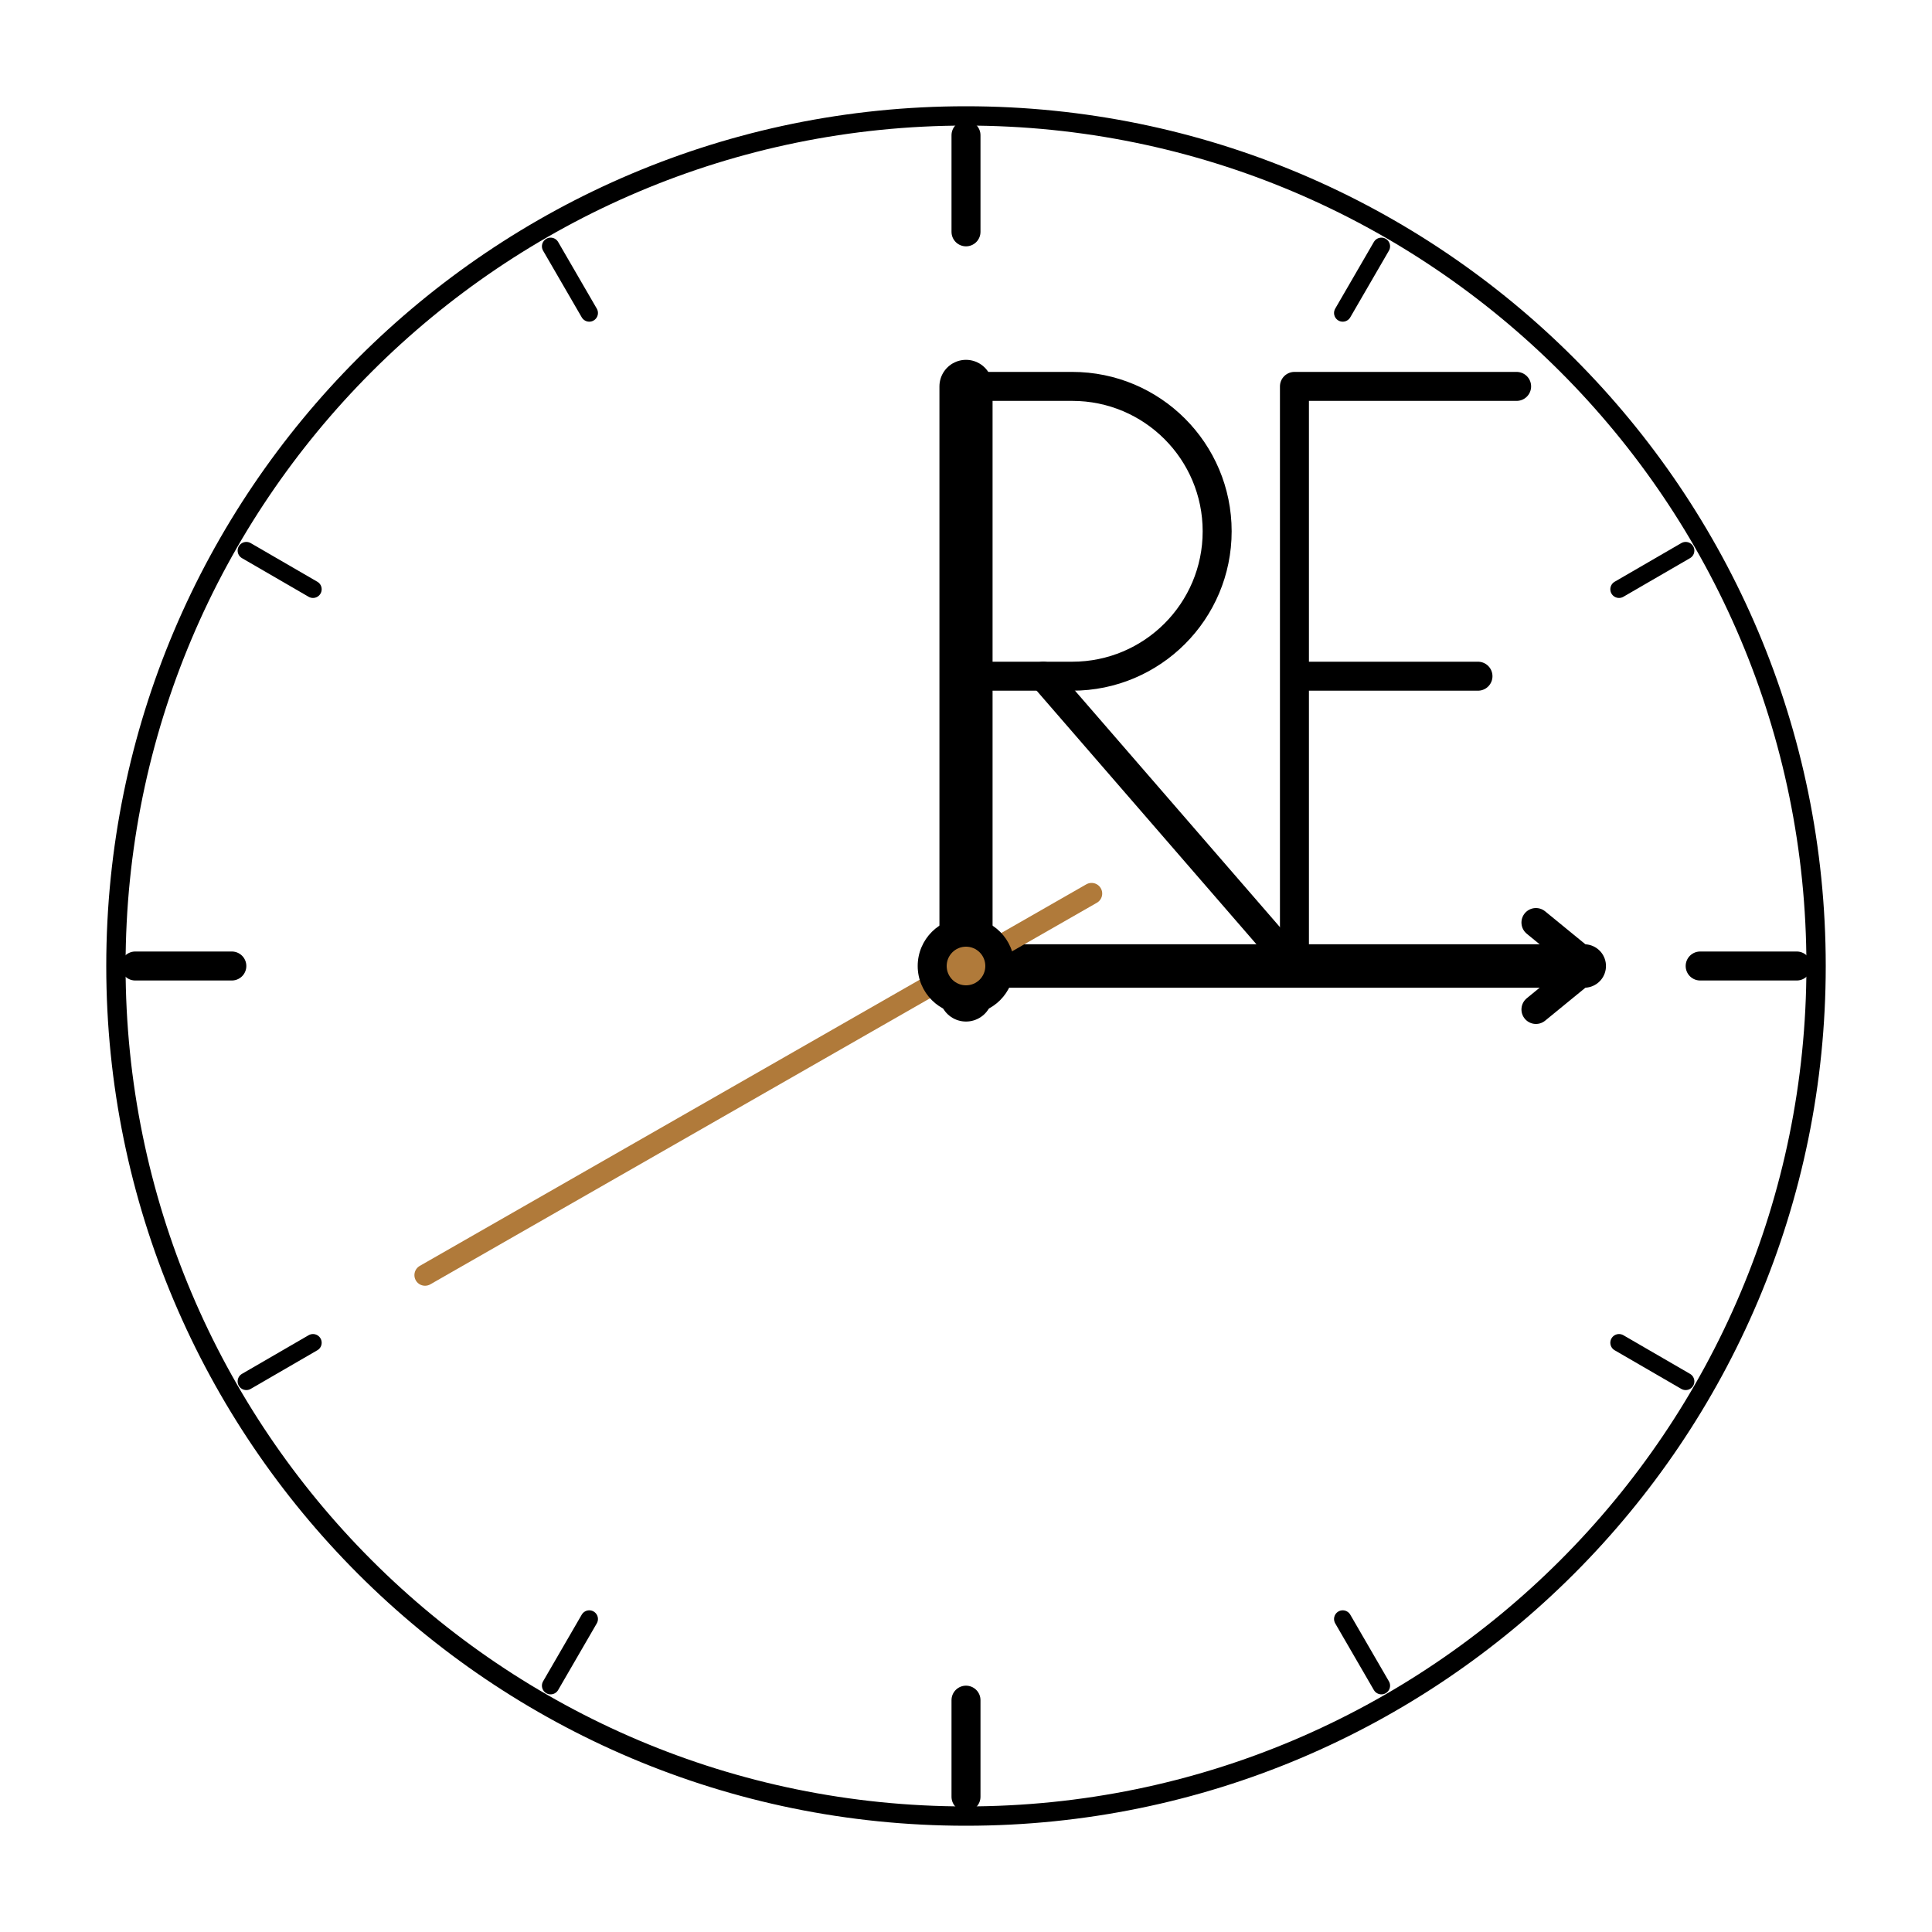
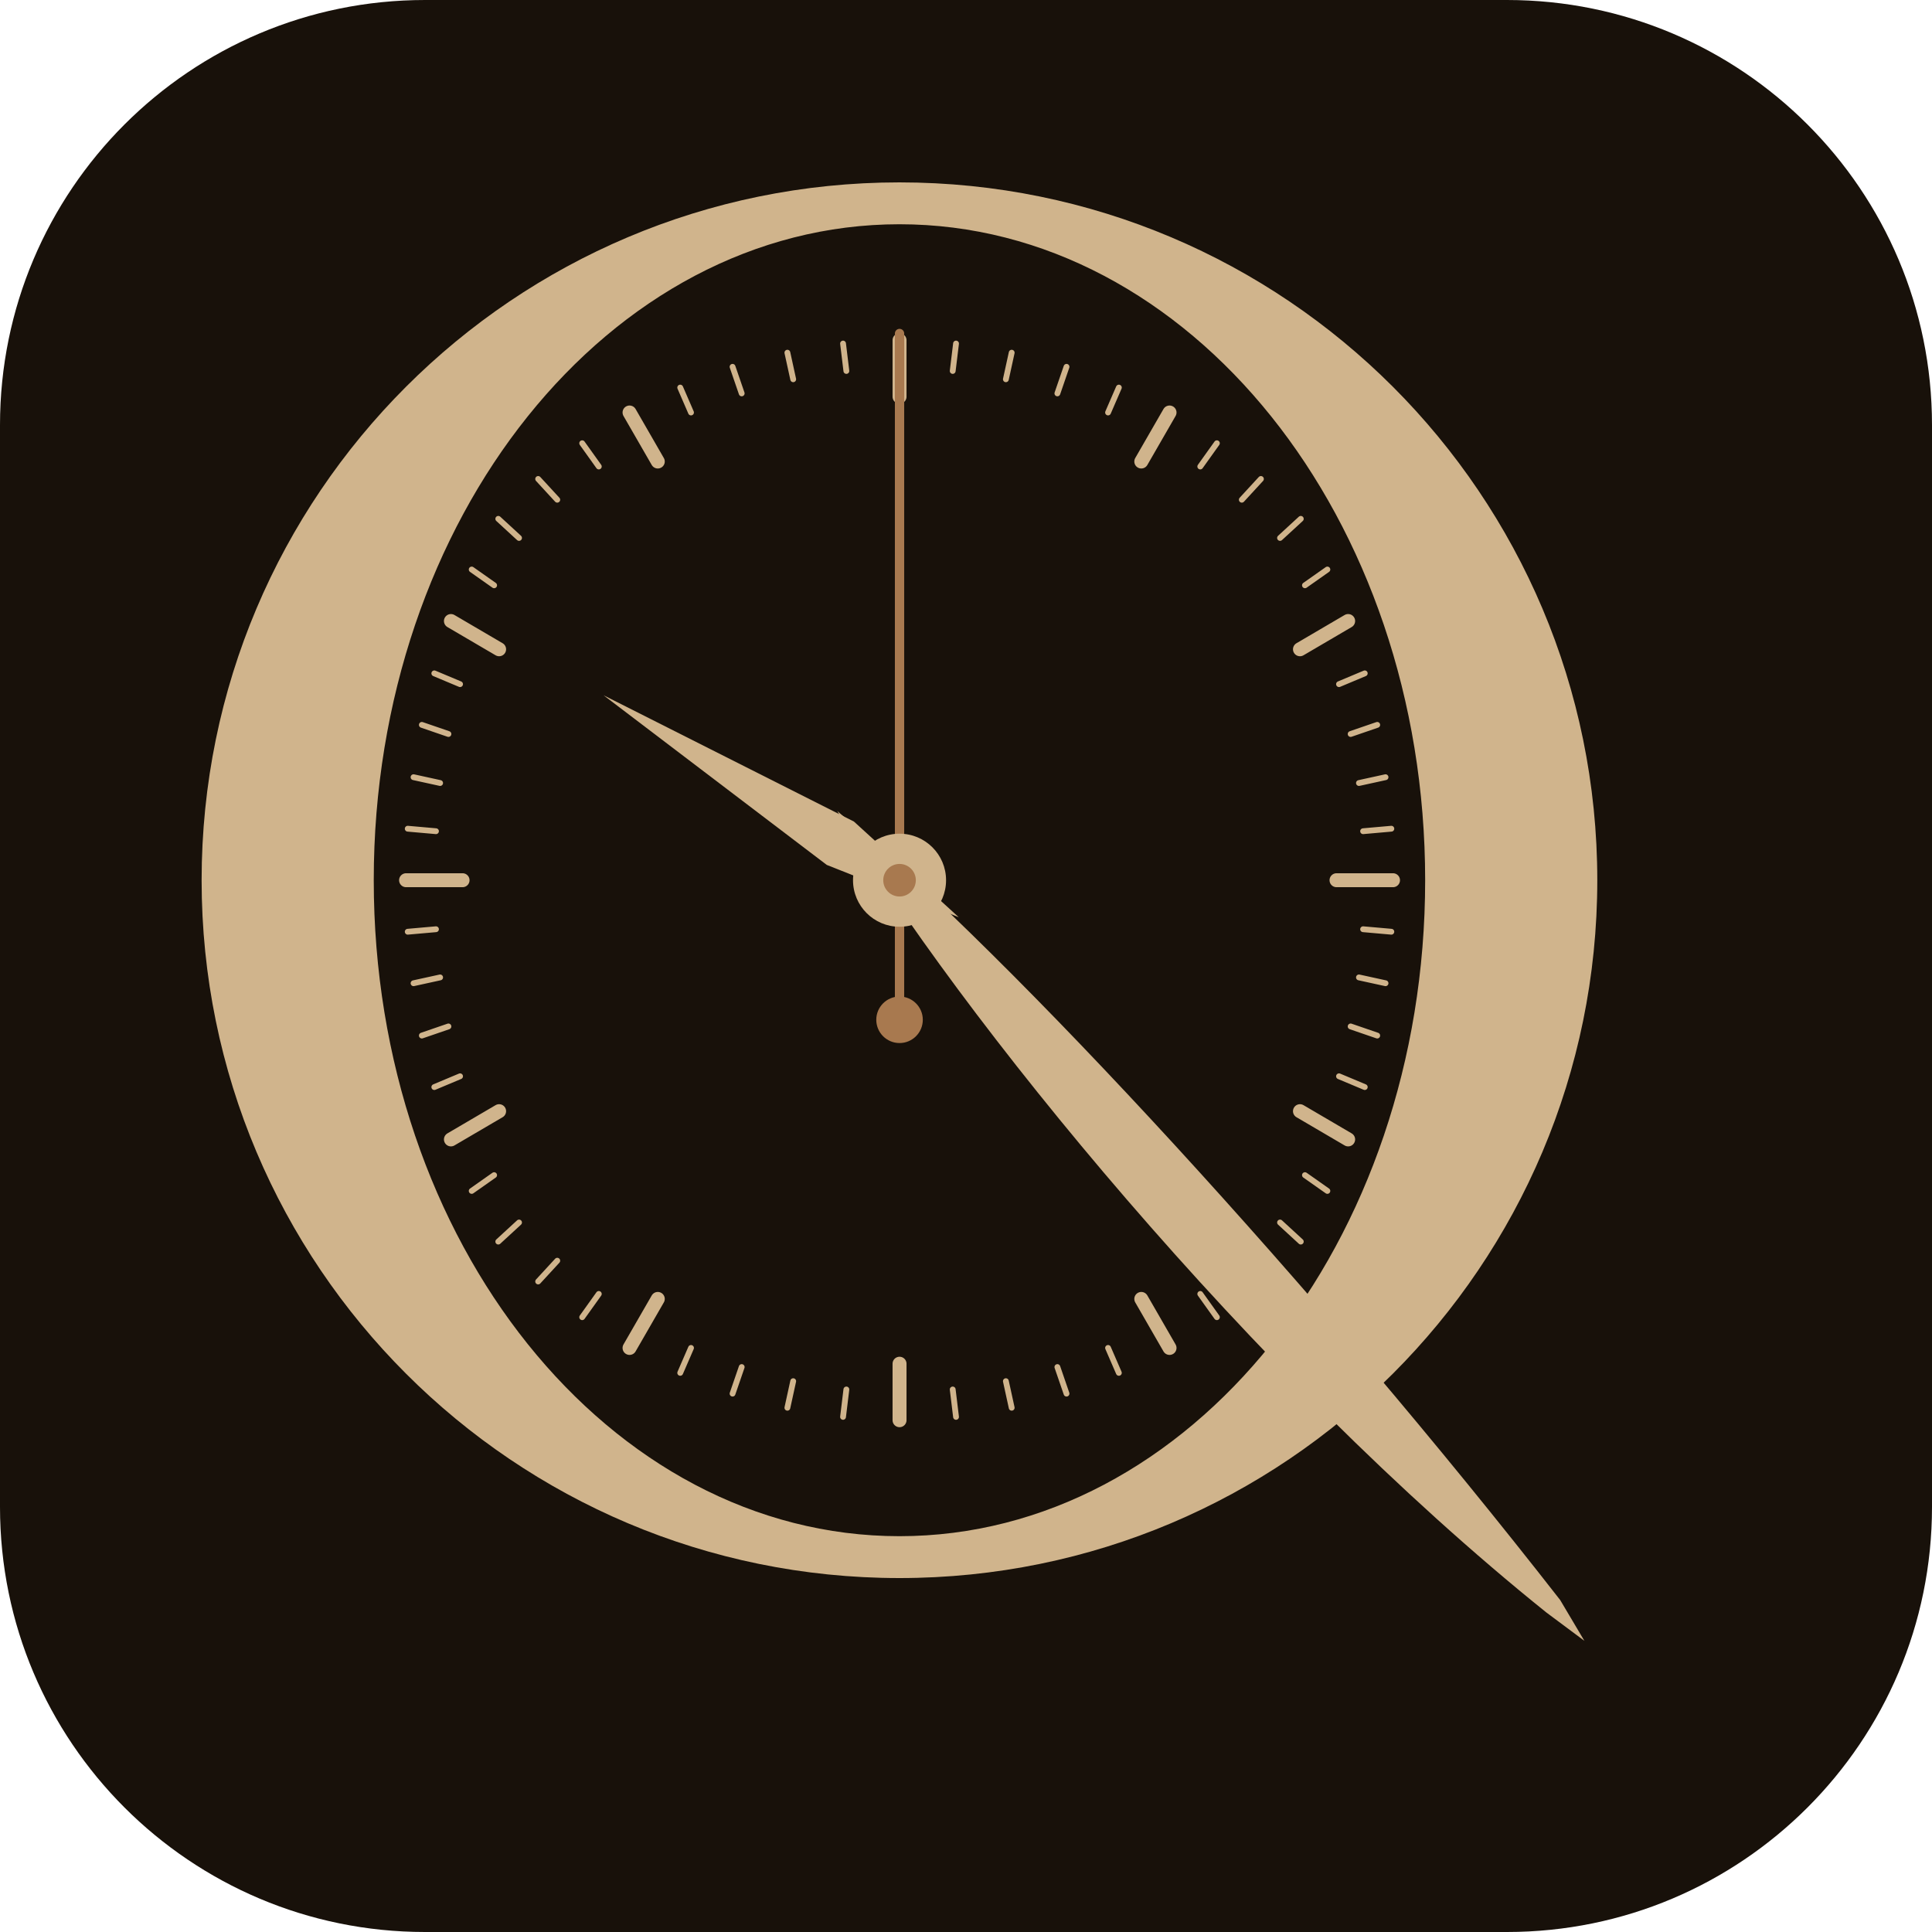
- <svg xmlns="http://www.w3.org/2000/svg" viewBox="0 0 200 200" fill="none" stroke="currentColor" stroke-linecap="round" stroke-linejoin="round">
-   <circle cx="100" cy="100" r="88" stroke-width="2" />
-   <g stroke-width="3">
-     <line x1="100" y1="14" x2="100" y2="24" />
-     <line x1="100" y1="176" x2="100" y2="186" />
-     <line x1="14" y1="100" x2="24" y2="100" />
-     <line x1="176" y1="100" x2="186" y2="100" />
+ <svg xmlns="http://www.w3.org/2000/svg" viewBox="0 0 200 200">
+   <rect width="200" height="200" rx="44" fill="#18110A" />
+   <g transform="translate(14 12) scale(.86)" color="#D0B48C">
+     <path fill-rule="evenodd" fill="#D0B48C" d="M7.99 92 a84.00 84.00 0 1 0 168.00 0 a84.00 84.00 0 1 0 -168.00 0 Z M28.71 92 a63.28 78.96 0 1 0 126.56 0 a63.28 78.96 0 1 0 -126.56 0 Z" />
+     <line x1="92.0" y1="33.8" x2="92.0" y2="27.0" stroke="#D0B48C" stroke-width="1.68" stroke-linecap="round" />
+     <line x1="98.4" y1="30.7" x2="98.8" y2="27.4" stroke="#D0B48C" stroke-width="0.70" stroke-linecap="round" />
+     <line x1="104.8" y1="31.7" x2="105.5" y2="28.5" stroke="#D0B48C" stroke-width="0.70" stroke-linecap="round" />
+     <line x1="111.0" y1="33.4" x2="112.1" y2="30.2" stroke="#D0B48C" stroke-width="0.70" stroke-linecap="round" />
+     <line x1="117.1" y1="35.7" x2="118.4" y2="32.7" stroke="#D0B48C" stroke-width="0.70" stroke-linecap="round" />
+     <line x1="121.1" y1="41.6" x2="124.5" y2="35.7" stroke="#D0B48C" stroke-width="1.68" stroke-linecap="round" />
+     <line x1="128.2" y1="42.2" x2="130.2" y2="39.4" stroke="#D0B48C" stroke-width="0.70" stroke-linecap="round" />
+     <line x1="133.2" y1="46.2" x2="135.5" y2="43.7" stroke="#D0B48C" stroke-width="0.70" stroke-linecap="round" />
+     <line x1="137.8" y1="50.8" x2="140.3" y2="48.5" stroke="#D0B48C" stroke-width="0.70" stroke-linecap="round" />
+     <line x1="140.8" y1="56.5" x2="143.5" y2="54.6" stroke="#D0B48C" stroke-width="0.70" stroke-linecap="round" />
+     <line x1="140.2" y1="64.2" x2="146.0" y2="60.8" stroke="#D0B48C" stroke-width="1.68" stroke-linecap="round" />
+     <line x1="144.9" y1="68.4" x2="148.0" y2="67.1" stroke="#D0B48C" stroke-width="0.70" stroke-linecap="round" />
+     <line x1="146.3" y1="74.4" x2="149.5" y2="73.3" stroke="#D0B48C" stroke-width="0.70" stroke-linecap="round" />
+     <line x1="147.3" y1="80.3" x2="150.5" y2="79.6" stroke="#D0B48C" stroke-width="0.70" stroke-linecap="round" />
+     <line x1="147.8" y1="86.1" x2="151.2" y2="85.8" stroke="#D0B48C" stroke-width="0.70" stroke-linecap="round" />
+     <line x1="144.6" y1="92.0" x2="151.4" y2="92.0" stroke="#D0B48C" stroke-width="1.68" stroke-linecap="round" />
+     <line x1="147.8" y1="97.9" x2="151.2" y2="98.2" stroke="#D0B48C" stroke-width="0.70" stroke-linecap="round" />
+     <line x1="147.3" y1="103.7" x2="150.5" y2="104.4" stroke="#D0B48C" stroke-width="0.70" stroke-linecap="round" />
+     <line x1="146.3" y1="109.6" x2="149.5" y2="110.7" stroke="#D0B48C" stroke-width="0.70" stroke-linecap="round" />
+     <line x1="144.9" y1="115.6" x2="148.0" y2="116.9" stroke="#D0B48C" stroke-width="0.70" stroke-linecap="round" />
+     <line x1="140.2" y1="119.8" x2="146.0" y2="123.2" stroke="#D0B48C" stroke-width="1.68" stroke-linecap="round" />
+     <line x1="140.8" y1="127.5" x2="143.5" y2="129.4" stroke="#D0B48C" stroke-width="0.70" stroke-linecap="round" />
+     <line x1="137.8" y1="133.2" x2="140.3" y2="135.5" stroke="#D0B48C" stroke-width="0.70" stroke-linecap="round" />
+     <line x1="133.2" y1="137.8" x2="135.5" y2="140.3" stroke="#D0B48C" stroke-width="0.70" stroke-linecap="round" />
+     <line x1="128.2" y1="141.8" x2="130.2" y2="144.6" stroke="#D0B48C" stroke-width="0.70" stroke-linecap="round" />
+     <line x1="121.1" y1="142.4" x2="124.5" y2="148.3" stroke="#D0B48C" stroke-width="1.68" stroke-linecap="round" />
+     <line x1="117.1" y1="148.3" x2="118.4" y2="151.3" stroke="#D0B48C" stroke-width="0.70" stroke-linecap="round" />
+     <line x1="111.0" y1="150.6" x2="112.1" y2="153.8" stroke="#D0B48C" stroke-width="0.70" stroke-linecap="round" />
+     <line x1="104.8" y1="152.3" x2="105.5" y2="155.5" stroke="#D0B48C" stroke-width="0.70" stroke-linecap="round" />
+     <line x1="98.4" y1="153.3" x2="98.8" y2="156.6" stroke="#D0B48C" stroke-width="0.70" stroke-linecap="round" />
+     <line x1="92.0" y1="150.2" x2="92.0" y2="157.0" stroke="#D0B48C" stroke-width="1.68" stroke-linecap="round" />
+     <line x1="85.6" y1="153.3" x2="85.2" y2="156.6" stroke="#D0B48C" stroke-width="0.70" stroke-linecap="round" />
+     <line x1="79.2" y1="152.3" x2="78.5" y2="155.5" stroke="#D0B48C" stroke-width="0.70" stroke-linecap="round" />
+     <line x1="73.0" y1="150.6" x2="71.9" y2="153.8" stroke="#D0B48C" stroke-width="0.70" stroke-linecap="round" />
+     <line x1="66.9" y1="148.3" x2="65.6" y2="151.3" stroke="#D0B48C" stroke-width="0.70" stroke-linecap="round" />
+     <line x1="62.9" y1="142.4" x2="59.5" y2="148.3" stroke="#D0B48C" stroke-width="1.68" stroke-linecap="round" />
+     <line x1="55.8" y1="141.8" x2="53.8" y2="144.6" stroke="#D0B48C" stroke-width="0.70" stroke-linecap="round" />
+     <line x1="50.8" y1="137.8" x2="48.5" y2="140.3" stroke="#D0B48C" stroke-width="0.70" stroke-linecap="round" />
+     <line x1="46.2" y1="133.2" x2="43.7" y2="135.5" stroke="#D0B48C" stroke-width="0.70" stroke-linecap="round" />
+     <line x1="43.2" y1="127.5" x2="40.5" y2="129.4" stroke="#D0B48C" stroke-width="0.70" stroke-linecap="round" />
+     <line x1="43.8" y1="119.8" x2="38.0" y2="123.2" stroke="#D0B48C" stroke-width="1.68" stroke-linecap="round" />
+     <line x1="39.1" y1="115.6" x2="36.0" y2="116.9" stroke="#D0B48C" stroke-width="0.70" stroke-linecap="round" />
+     <line x1="37.7" y1="109.6" x2="34.5" y2="110.7" stroke="#D0B48C" stroke-width="0.70" stroke-linecap="round" />
+     <line x1="36.7" y1="103.7" x2="33.5" y2="104.4" stroke="#D0B48C" stroke-width="0.70" stroke-linecap="round" />
+     <line x1="36.2" y1="97.9" x2="32.8" y2="98.2" stroke="#D0B48C" stroke-width="0.70" stroke-linecap="round" />
+     <line x1="39.4" y1="92.0" x2="32.6" y2="92.0" stroke="#D0B48C" stroke-width="1.68" stroke-linecap="round" />
+     <line x1="36.2" y1="86.1" x2="32.8" y2="85.8" stroke="#D0B48C" stroke-width="0.70" stroke-linecap="round" />
+     <line x1="36.7" y1="80.3" x2="33.5" y2="79.6" stroke="#D0B48C" stroke-width="0.70" stroke-linecap="round" />
+     <line x1="37.7" y1="74.4" x2="34.5" y2="73.3" stroke="#D0B48C" stroke-width="0.70" stroke-linecap="round" />
+     <line x1="39.1" y1="68.4" x2="36.0" y2="67.1" stroke="#D0B48C" stroke-width="0.70" stroke-linecap="round" />
+     <line x1="43.8" y1="64.2" x2="38.0" y2="60.8" stroke="#D0B48C" stroke-width="1.68" stroke-linecap="round" />
+     <line x1="43.2" y1="56.5" x2="40.5" y2="54.6" stroke="#D0B48C" stroke-width="0.70" stroke-linecap="round" />
+     <line x1="46.2" y1="50.8" x2="43.7" y2="48.5" stroke="#D0B48C" stroke-width="0.70" stroke-linecap="round" />
+     <line x1="50.8" y1="46.2" x2="48.5" y2="43.7" stroke="#D0B48C" stroke-width="0.70" stroke-linecap="round" />
+     <line x1="55.8" y1="42.2" x2="53.8" y2="39.4" stroke="#D0B48C" stroke-width="0.70" stroke-linecap="round" />
+     <line x1="62.9" y1="41.6" x2="59.5" y2="35.7" stroke="#D0B48C" stroke-width="1.68" stroke-linecap="round" />
+     <line x1="66.9" y1="35.7" x2="65.6" y2="32.7" stroke="#D0B48C" stroke-width="0.70" stroke-linecap="round" />
+     <line x1="73.0" y1="33.4" x2="71.9" y2="30.2" stroke="#D0B48C" stroke-width="0.70" stroke-linecap="round" />
+     <line x1="79.2" y1="31.7" x2="78.5" y2="28.5" stroke="#D0B48C" stroke-width="0.70" stroke-linecap="round" />
+     <line x1="85.6" y1="30.7" x2="85.2" y2="27.4" stroke="#D0B48C" stroke-width="0.70" stroke-linecap="round" />
+     <g transform="rotate(-58 92 92)">
+       <path d="M92 100.4 L88.92 83.6 L92 49.99 L95.08 83.6 Z" fill="#D0B48C" />
+     </g>
+     <g transform="rotate(138 92 92)">
+       <path d="M92 103.2 C88.08 75.2 87.52 22 90.88 -25.60 L92 -31.20 L93.12 -25.60 C100.4 19.19 97.6 75.2 92 103.2 Z" fill="#D0B48C" />
+     </g>
+     <line x1="92" y1="108.8" x2="92" y2="26.19" stroke="#A8794F" stroke-width="1.12" stroke-linecap="round" />
+     <circle cx="92" cy="108.8" r="2.80" fill="#A8794F" />
+     <circle cx="92" cy="92" r="5.60" fill="#D0B48C" />
+     <circle cx="92" cy="92" r="1.96" fill="#A8794F" />
  </g>
-   <g stroke-width="1.8">
-     <line x1="143" y1="25.5" x2="139" y2="32.4" />
-     <line x1="174.5" y1="57" x2="167.6" y2="61" />
-     <line x1="174.5" y1="143" x2="167.6" y2="139" />
-     <line x1="143" y1="174.5" x2="139" y2="167.6" />
-     <line x1="57" y1="174.5" x2="61" y2="167.6" />
-     <line x1="25.5" y1="143" x2="32.4" y2="139" />
-     <line x1="25.5" y1="57" x2="32.4" y2="61" />
-     <line x1="57" y1="25.5" x2="61" y2="32.4" />
-   </g>
-   <path d="M100 103 V40" stroke-width="5.5" />
-   <path d="M100 40 H111 A15 15 0 0 1 111 70 H100" stroke-width="3" />
-   <path d="M108 70 L134 100" stroke-width="3" />
-   <path d="M134 100 V40 H157 M134 70 H153" stroke-width="3" />
-   <path d="M100 100 H164" stroke-width="4.5" />
-   <path d="M159 95.5 L164.5 100 L159 104.5" stroke-width="3" />
-   <g class="sec" stroke="#b07a3a" stroke-width="2.2">
-     <line x1="113" y1="92.5" x2="44" y2="132" />
-   </g>
-   <circle cx="100" cy="100" r="5" fill="currentColor" stroke="none" />
-   <circle cx="100" cy="100" r="2" fill="#b07a3a" stroke="none" />
</svg>
